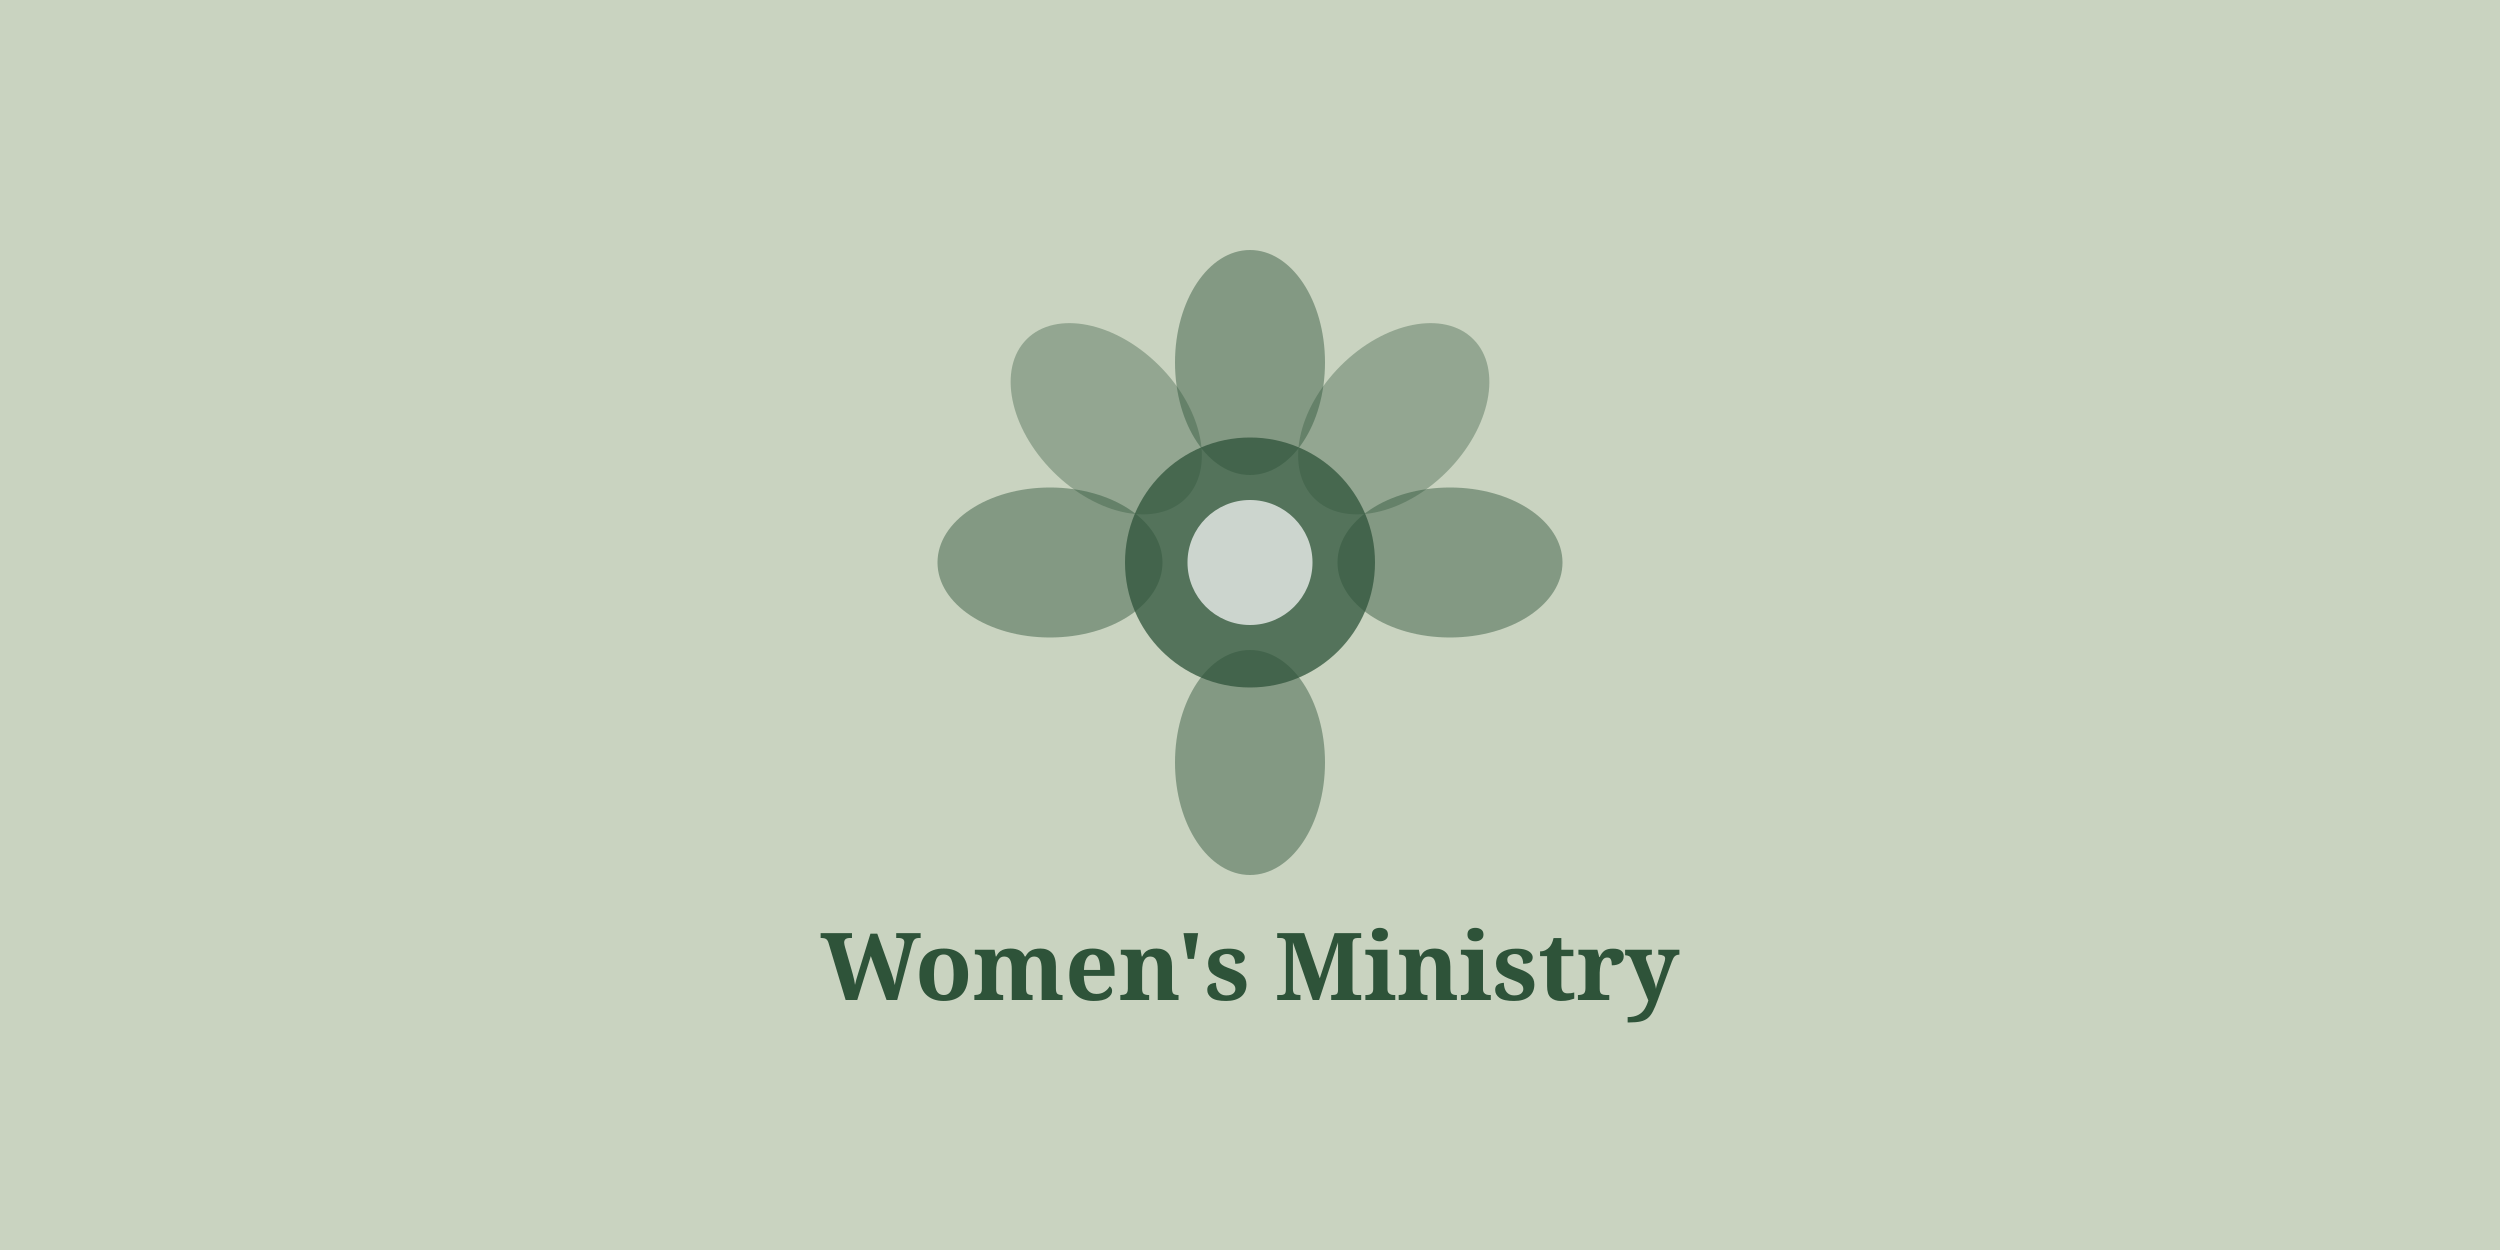
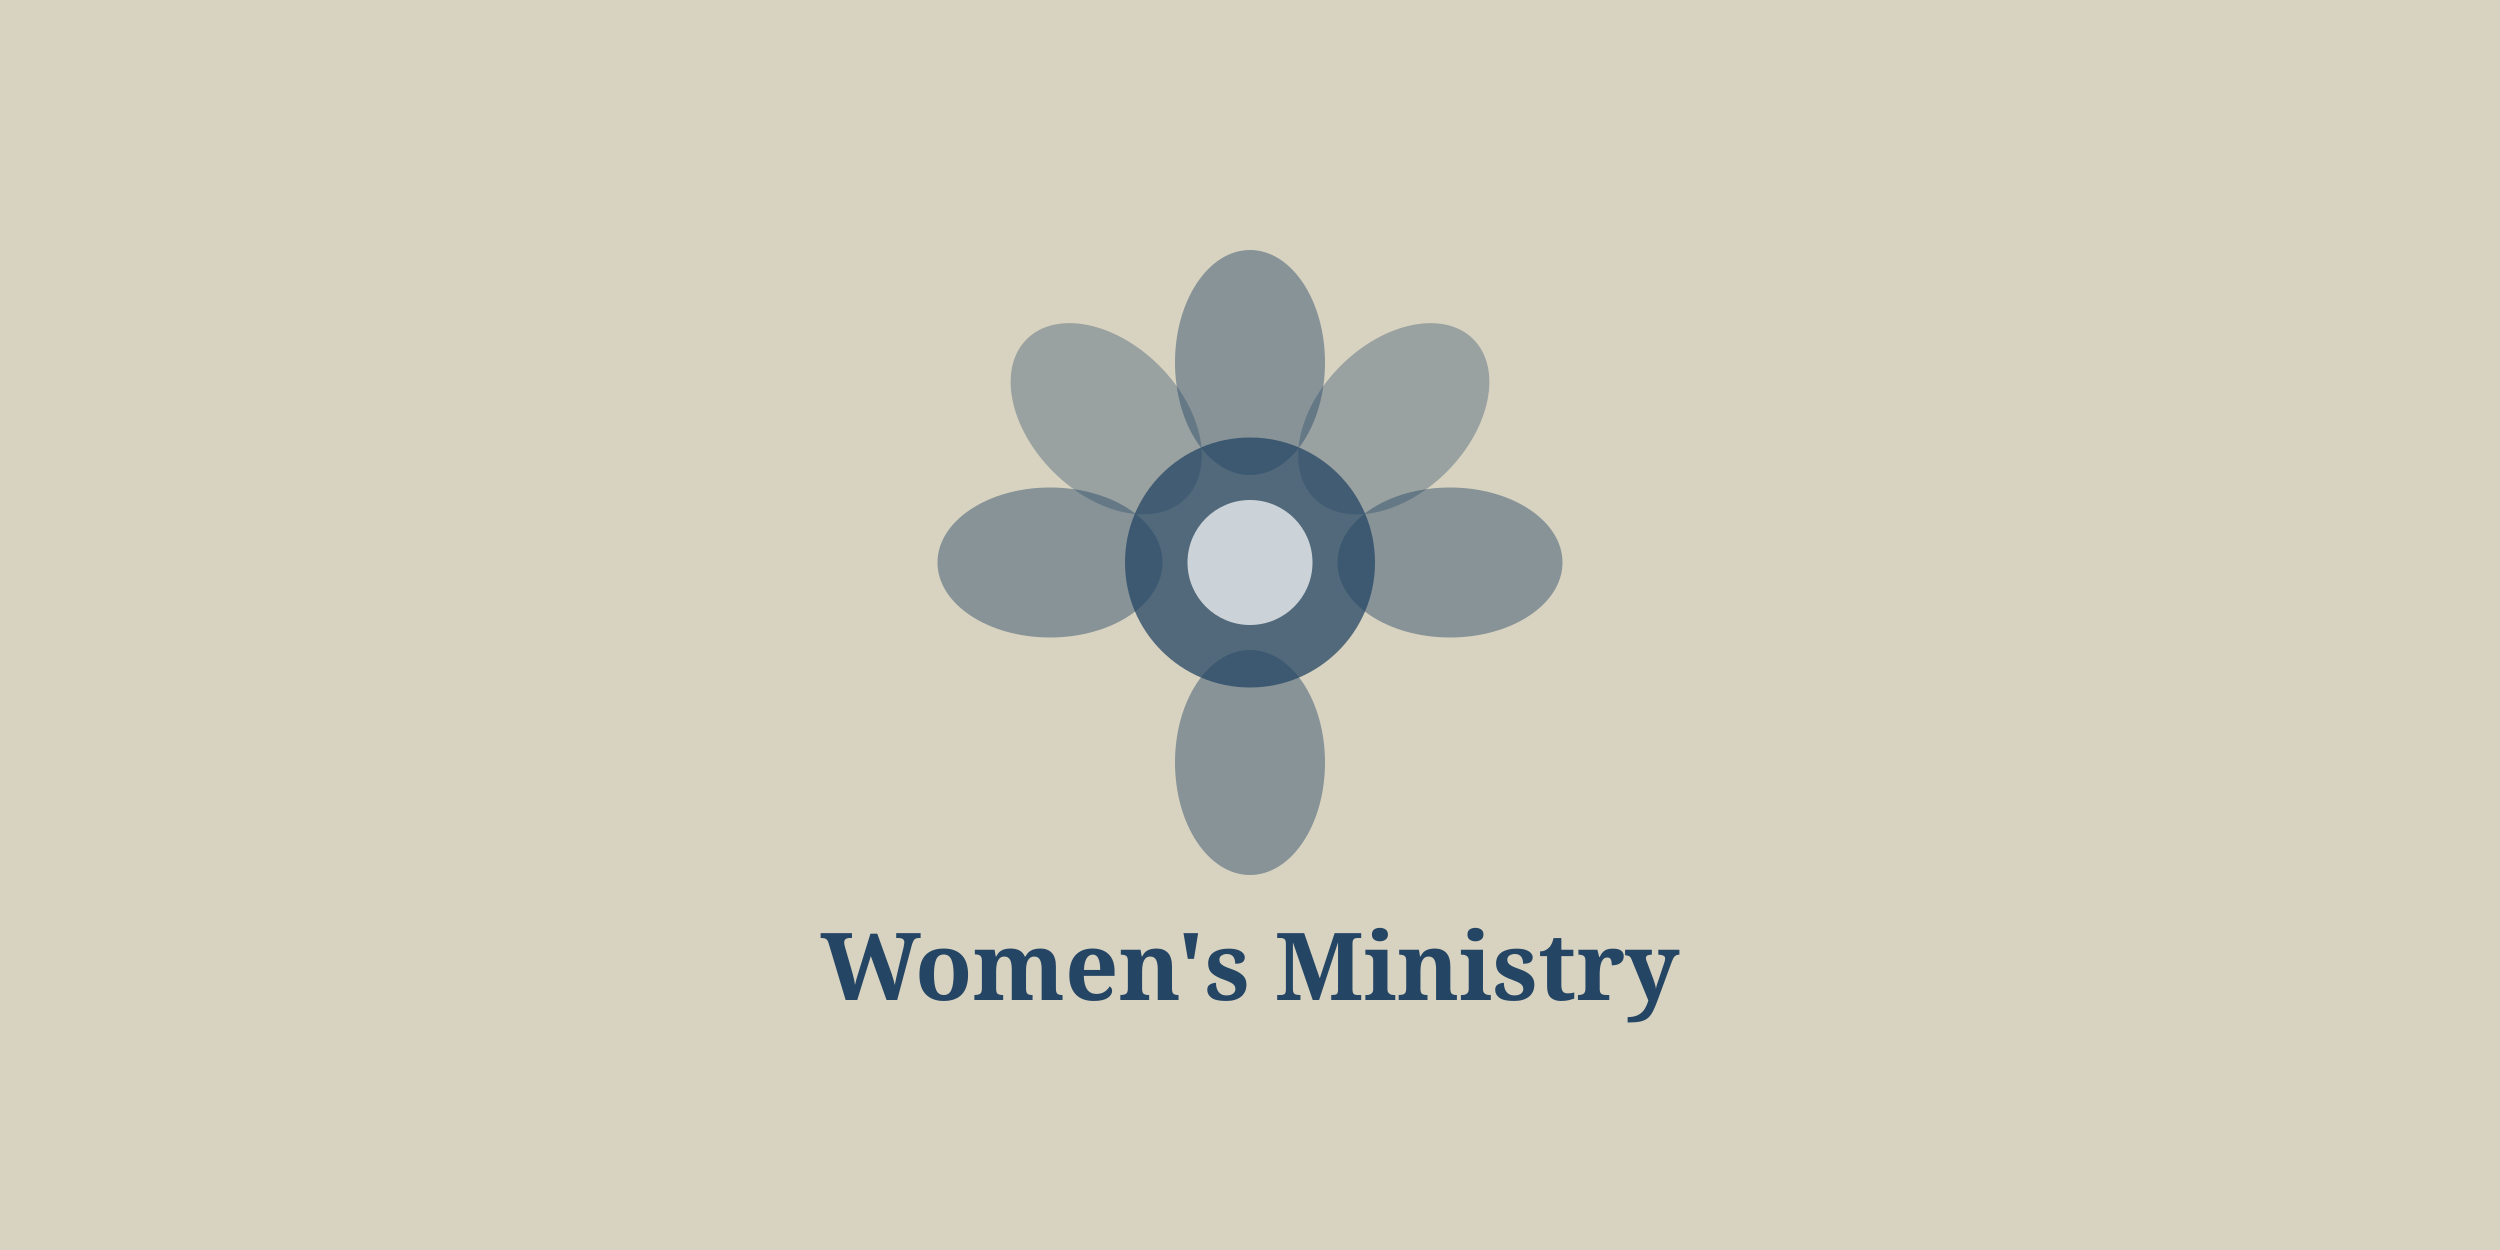
<svg xmlns="http://www.w3.org/2000/svg" viewBox="0 0 400 200" role="img" aria-label="Women's Ministry">
-   <rect width="400" height="200" fill="#c9d3c0" />
-   <circle cx="200" cy="90" r="20" fill="#2E5339" opacity="0.75" />
-   <ellipse cx="200" cy="58" rx="12" ry="18" fill="#2E5339" opacity="0.45" />
-   <ellipse cx="200" cy="122" rx="12" ry="18" fill="#2E5339" opacity="0.45" />
-   <ellipse cx="168" cy="90" rx="18" ry="12" fill="#2E5339" opacity="0.45" />
-   <ellipse cx="232" cy="90" rx="18" ry="12" fill="#2E5339" opacity="0.45" />
-   <ellipse cx="177" cy="67" rx="12" ry="18" transform="rotate(-45 177 67)" fill="#2E5339" opacity="0.35" />
-   <ellipse cx="223" cy="67" rx="12" ry="18" transform="rotate(45 223 67)" fill="#2E5339" opacity="0.35" />
+   <rect width="400" height="200" fill="#D8D3C1" />
+   <circle cx="200" cy="90" r="20" fill="#244564" opacity="0.75" />
+   <ellipse cx="200" cy="58" rx="12" ry="18" fill="#244564" opacity="0.45" />
+   <ellipse cx="200" cy="122" rx="12" ry="18" fill="#244564" opacity="0.45" />
+   <ellipse cx="168" cy="90" rx="18" ry="12" fill="#244564" opacity="0.45" />
+   <ellipse cx="232" cy="90" rx="18" ry="12" fill="#244564" opacity="0.45" />
+   <ellipse cx="177" cy="67" rx="12" ry="18" transform="rotate(-45 177 67)" fill="#244564" opacity="0.35" />
+   <ellipse cx="223" cy="67" rx="12" ry="18" transform="rotate(45 223 67)" fill="#244564" opacity="0.35" />
  <circle cx="200" cy="90" r="10" fill="white" opacity="0.7" />
-   <text x="200" y="160" font-family="Georgia, serif" font-size="15" fill="#2E5339" text-anchor="middle" font-weight="bold">Women's Ministry</text>
+   <text x="200" y="160" font-family="Georgia, serif" font-size="15" fill="#244564" text-anchor="middle" font-weight="bold">Women's Ministry</text>
</svg>
